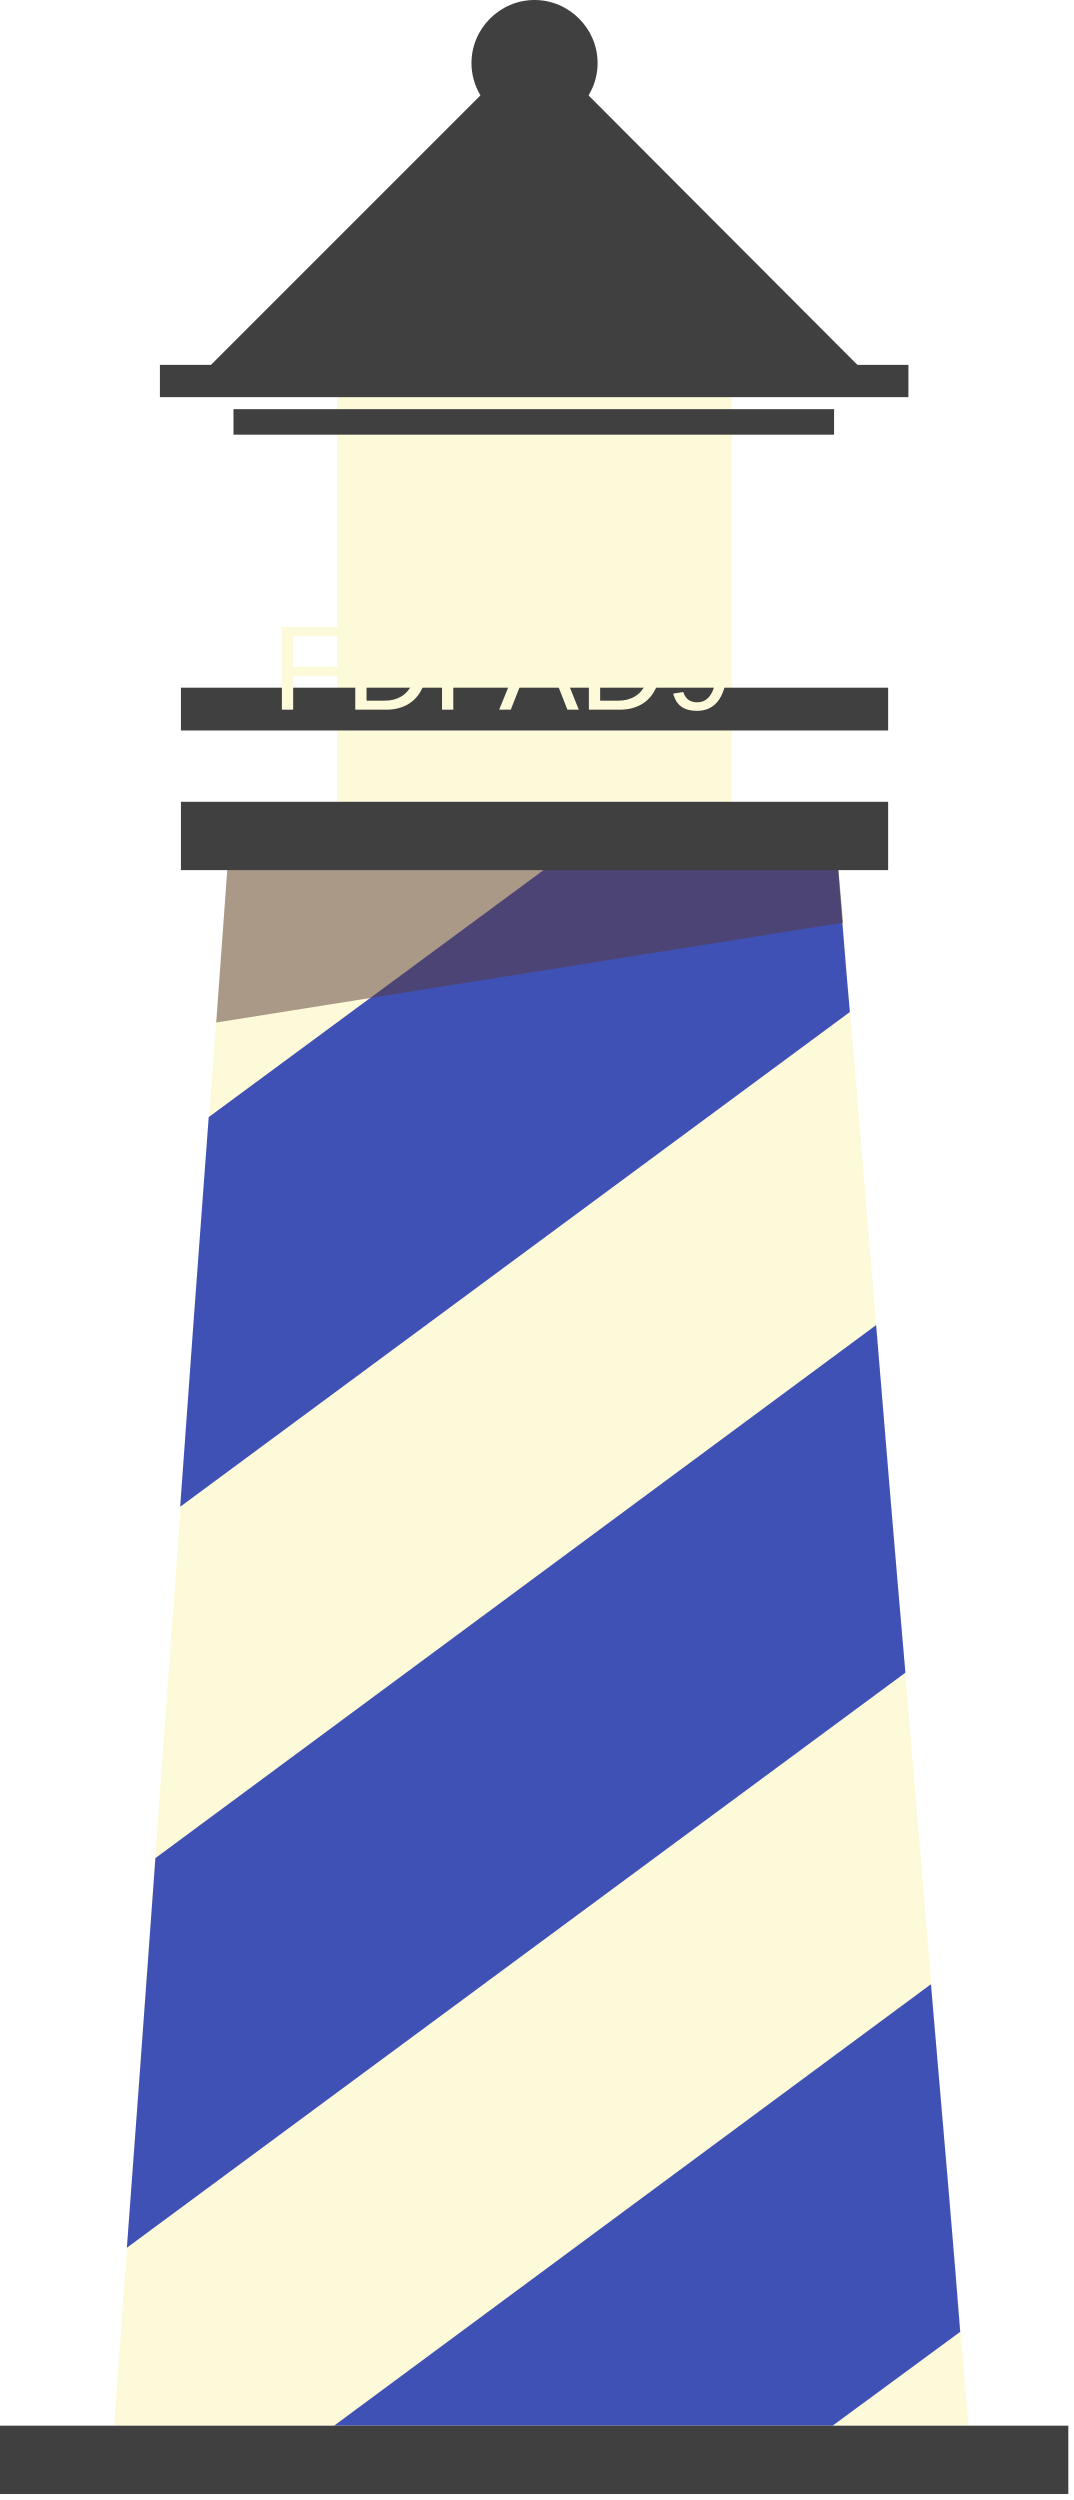
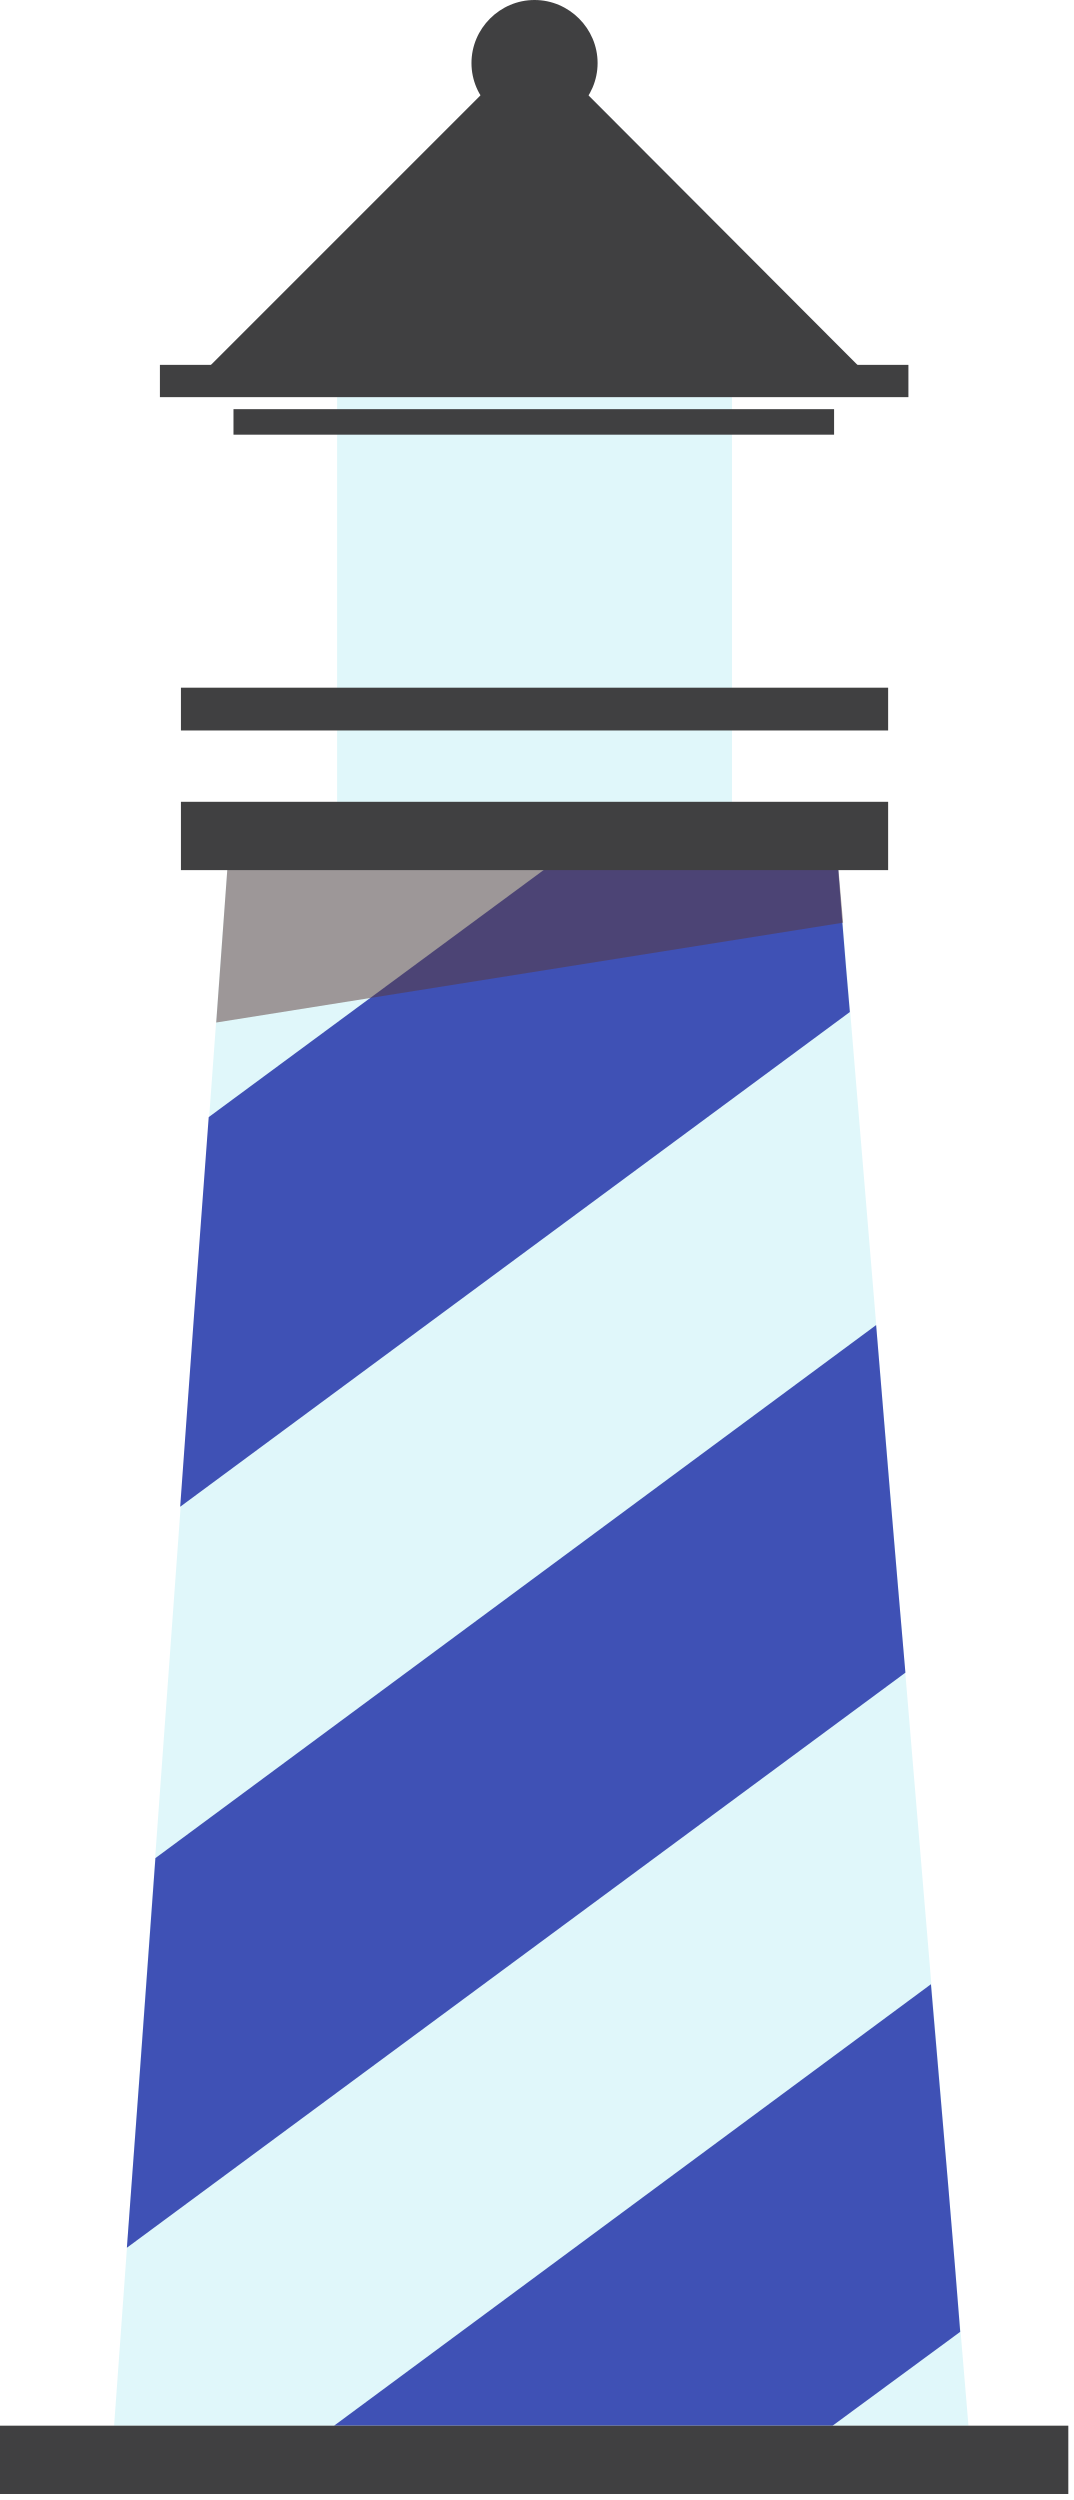
<svg xmlns="http://www.w3.org/2000/svg" width="100%" height="100%" viewBox="0 0 143 333" version="1.1" xml:space="preserve" style="fill-rule:evenodd;clip-rule:evenodd;stroke-linejoin:round;stroke-miterlimit:1.414;">
  <g transform="matrix(1,0,0,1,-638,-138.1)">
-     <rect x="682.9" y="184.5" width="52.6" height="63.4" style="fill:rgb(253,250,217);fill-rule:nonzero;" />
-     <path d="M749.3,249.5L668.6,249.5C661.6,344.4 653.2,461.2 653.2,461.2L767,461.2C767,461.2 757.3,346.1 749.3,249.5Z" style="fill:rgb(253,250,217);fill-rule:nonzero;" />
+     <rect x="682.9" y="184.5" width="52.6" height="63.4" style="fill:rgb(224,247,250);fill-rule:nonzero;" />
+     <path d="M749.3,249.5L668.6,249.5C661.6,344.4 653.2,461.2 653.2,461.2L767,461.2C767,461.2 757.3,346.1 749.3,249.5Z" style="fill:rgb(224,247,250);fill-rule:nonzero;" />
    <path d="M716.5,249.5L665.8,286.9C664.5,304.3 663.2,321.9 662,338.8L751.2,272.9C750.5,265 749.9,257.2 749.3,249.5L716.5,249.5L716.5,249.5Z" style="fill:rgb(63,81,181);fill-rule:nonzero;" />
    <path d="M754.7,314.6L658.7,385.6C657.2,406.3 655.9,424.2 654.9,437.5L758.6,360.9C757.3,346 756,330.4 754.7,314.6Z" style="fill:rgb(63,81,181);fill-rule:nonzero;" />
    <path d="M762,402.4L682.5,461.2L748.9,461.2L765.9,448.7C765.1,438.3 763.7,422.1 762,402.4Z" style="fill:rgb(63,81,181);fill-rule:nonzero;" />
    <rect x="638" y="461.2" width="142.3" height="9.1" style="fill:rgb(64,64,65);fill-rule:nonzero;" />
    <rect x="662.1" y="229.7" width="94.2" height="5.7" style="fill:rgb(64,64,65);fill-rule:nonzero;" />
    <rect x="669.1" y="192.6" width="80" height="3.4" style="fill:rgb(64,64,65);fill-rule:nonzero;" />
    <rect x="659.3" y="186.7" width="99.7" height="4.3" style="fill:rgb(64,64,65);fill-rule:nonzero;" />
    <path d="M709.2,143.6L664,188.8L754.3,188.8L709.2,143.6Z" style="fill:rgb(64,64,65);fill-rule:nonzero;" />
    <path d="M717.6,146.5C717.6,151.108 713.808,154.9 709.2,154.9C704.592,154.9 700.8,151.108 700.8,146.5C700.8,141.892 704.592,138.1 709.2,138.1C713.808,138.1 717.6,141.892 717.6,146.5Z" style="fill:rgb(64,64,65);fill-rule:nonzero;" />
    <path d="M666.8,274.3L750.3,261L749.3,249.5L668.6,249.5L666.8,274.3Z" style="fill:rgb(90,56,54);fill-opacity:0.5;" />
    <rect x="662.1" y="244.9" width="94.2" height="9.1" style="fill:rgb(64,64,65);fill-rule:nonzero;" />
  </g>
-   <g transform="matrix(1,0,0,1,36.2368,83.0695)">
-     <text x="0px" y="11.461px" style="font-family:'ArialMT', 'Arial', sans-serif;font-size:16px;fill:rgb(253,250,217);">FDF<tspan x="30.219px 40.891px " y="11.461px 11.461px ">AD</tspan>9</text>
-   </g>
</svg>
